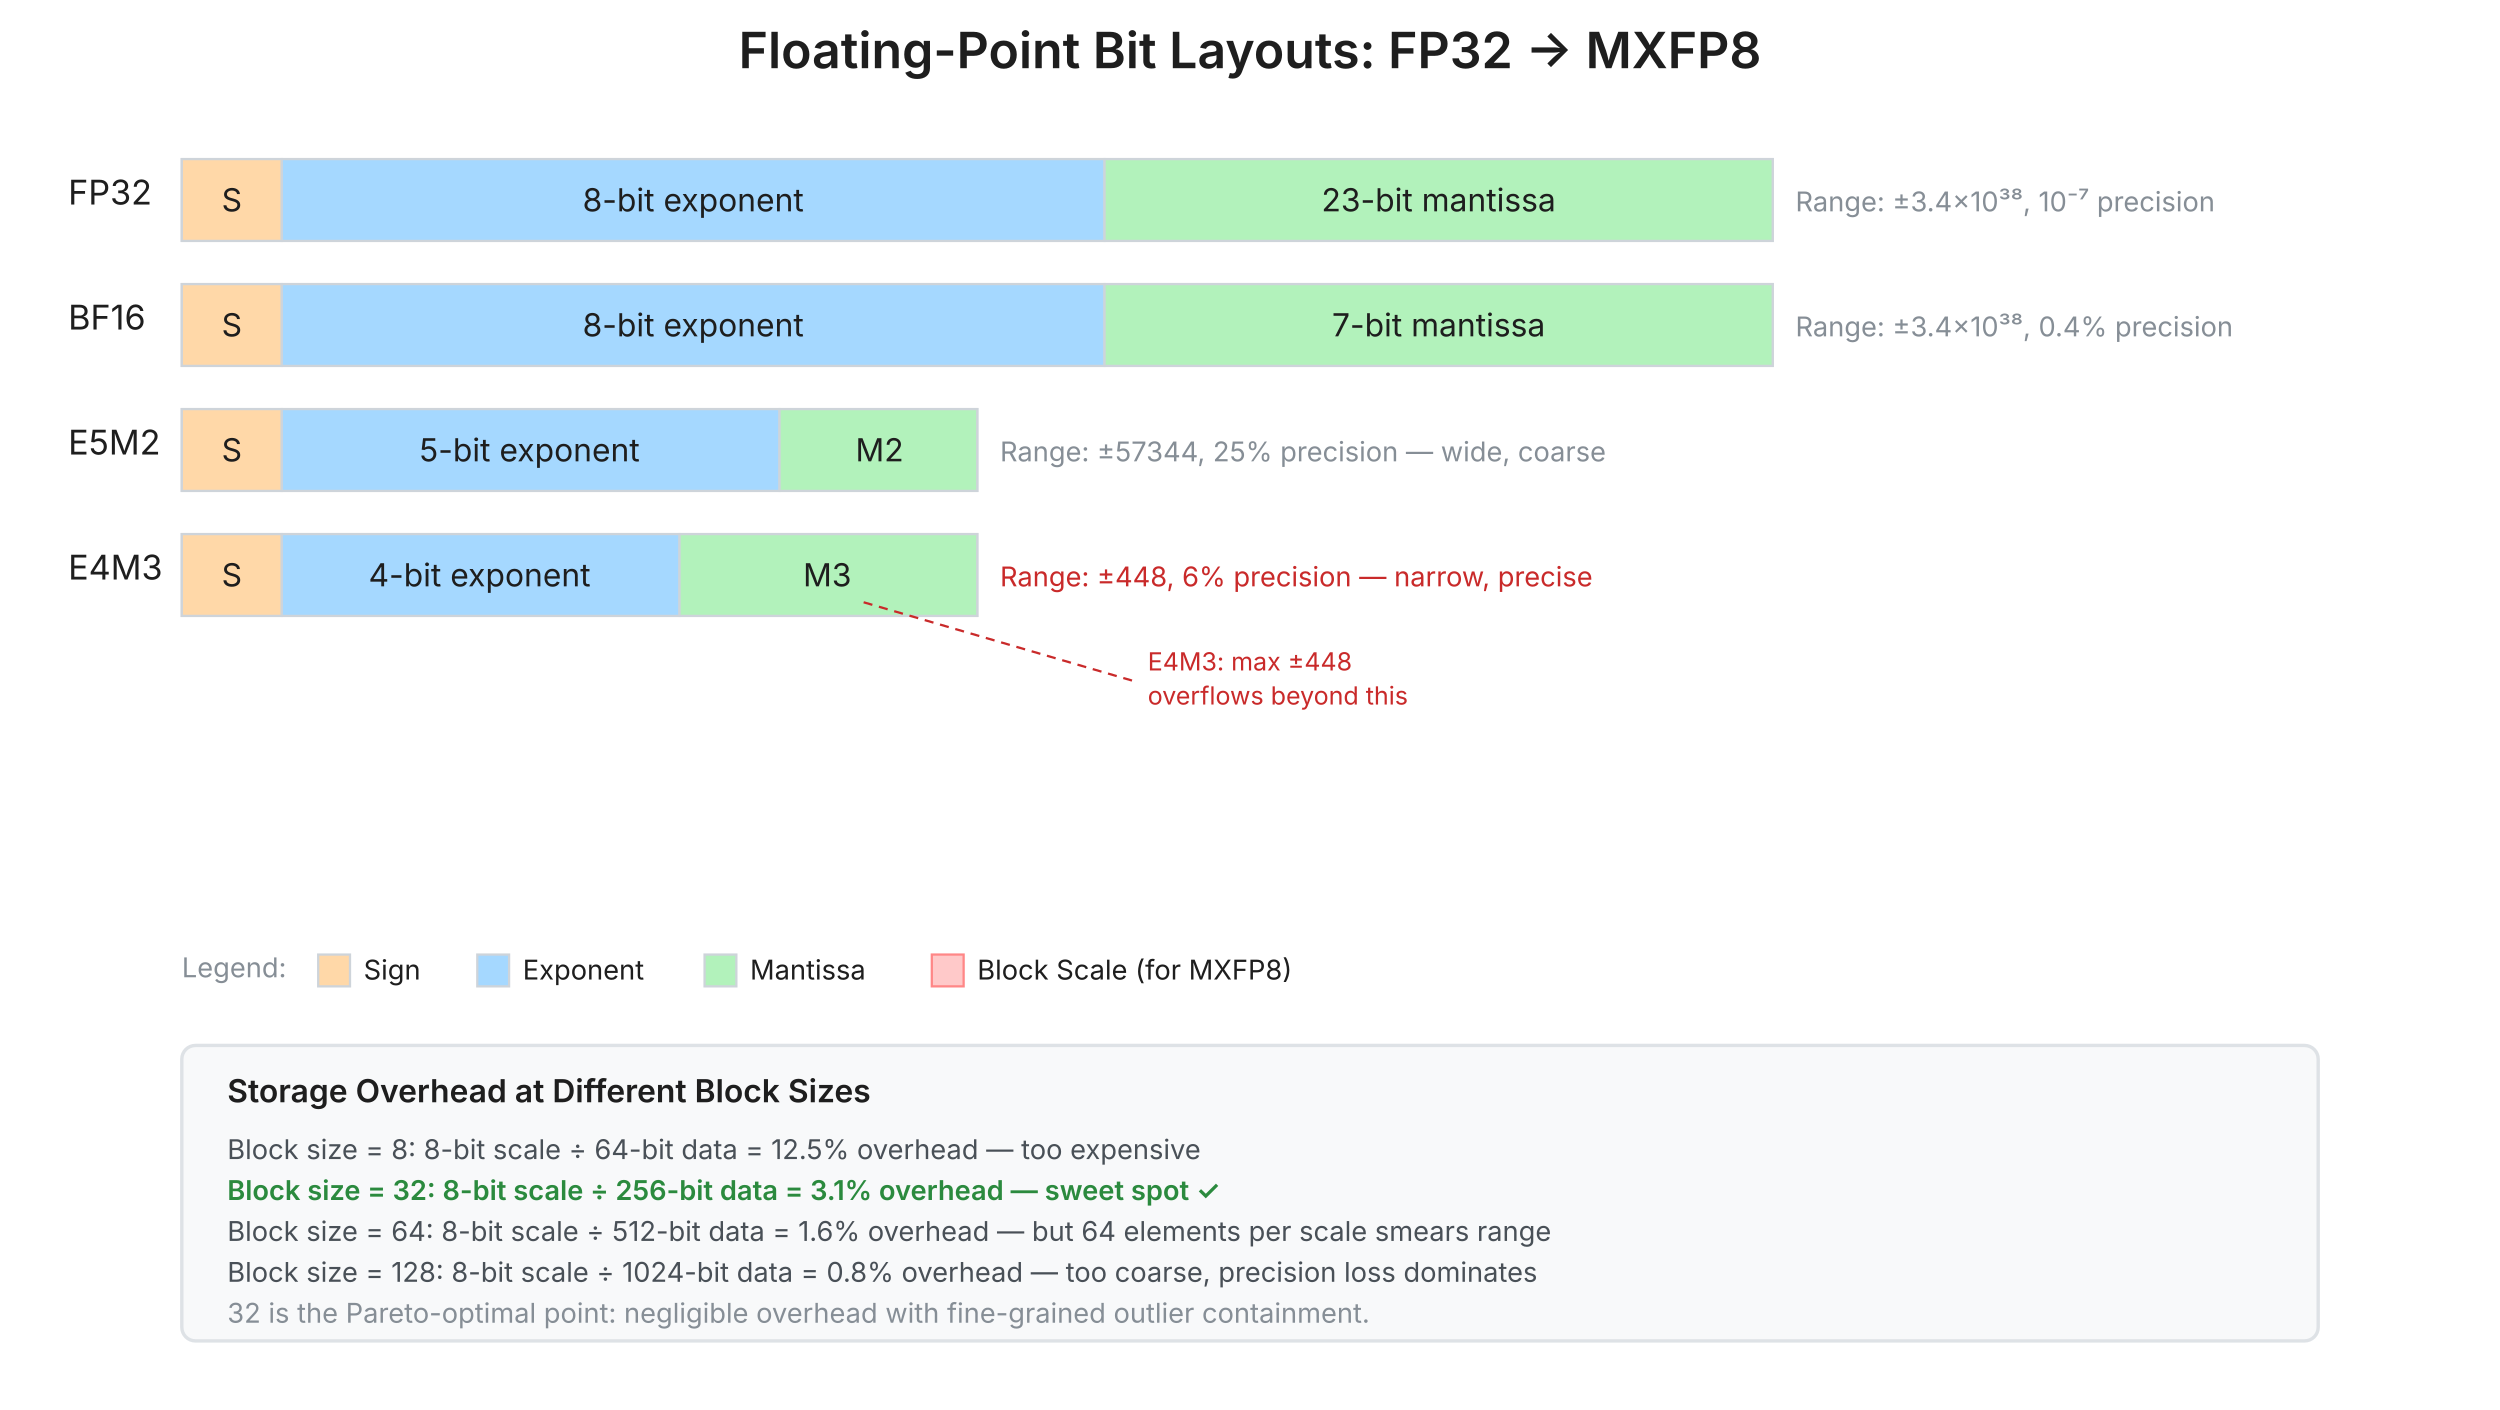
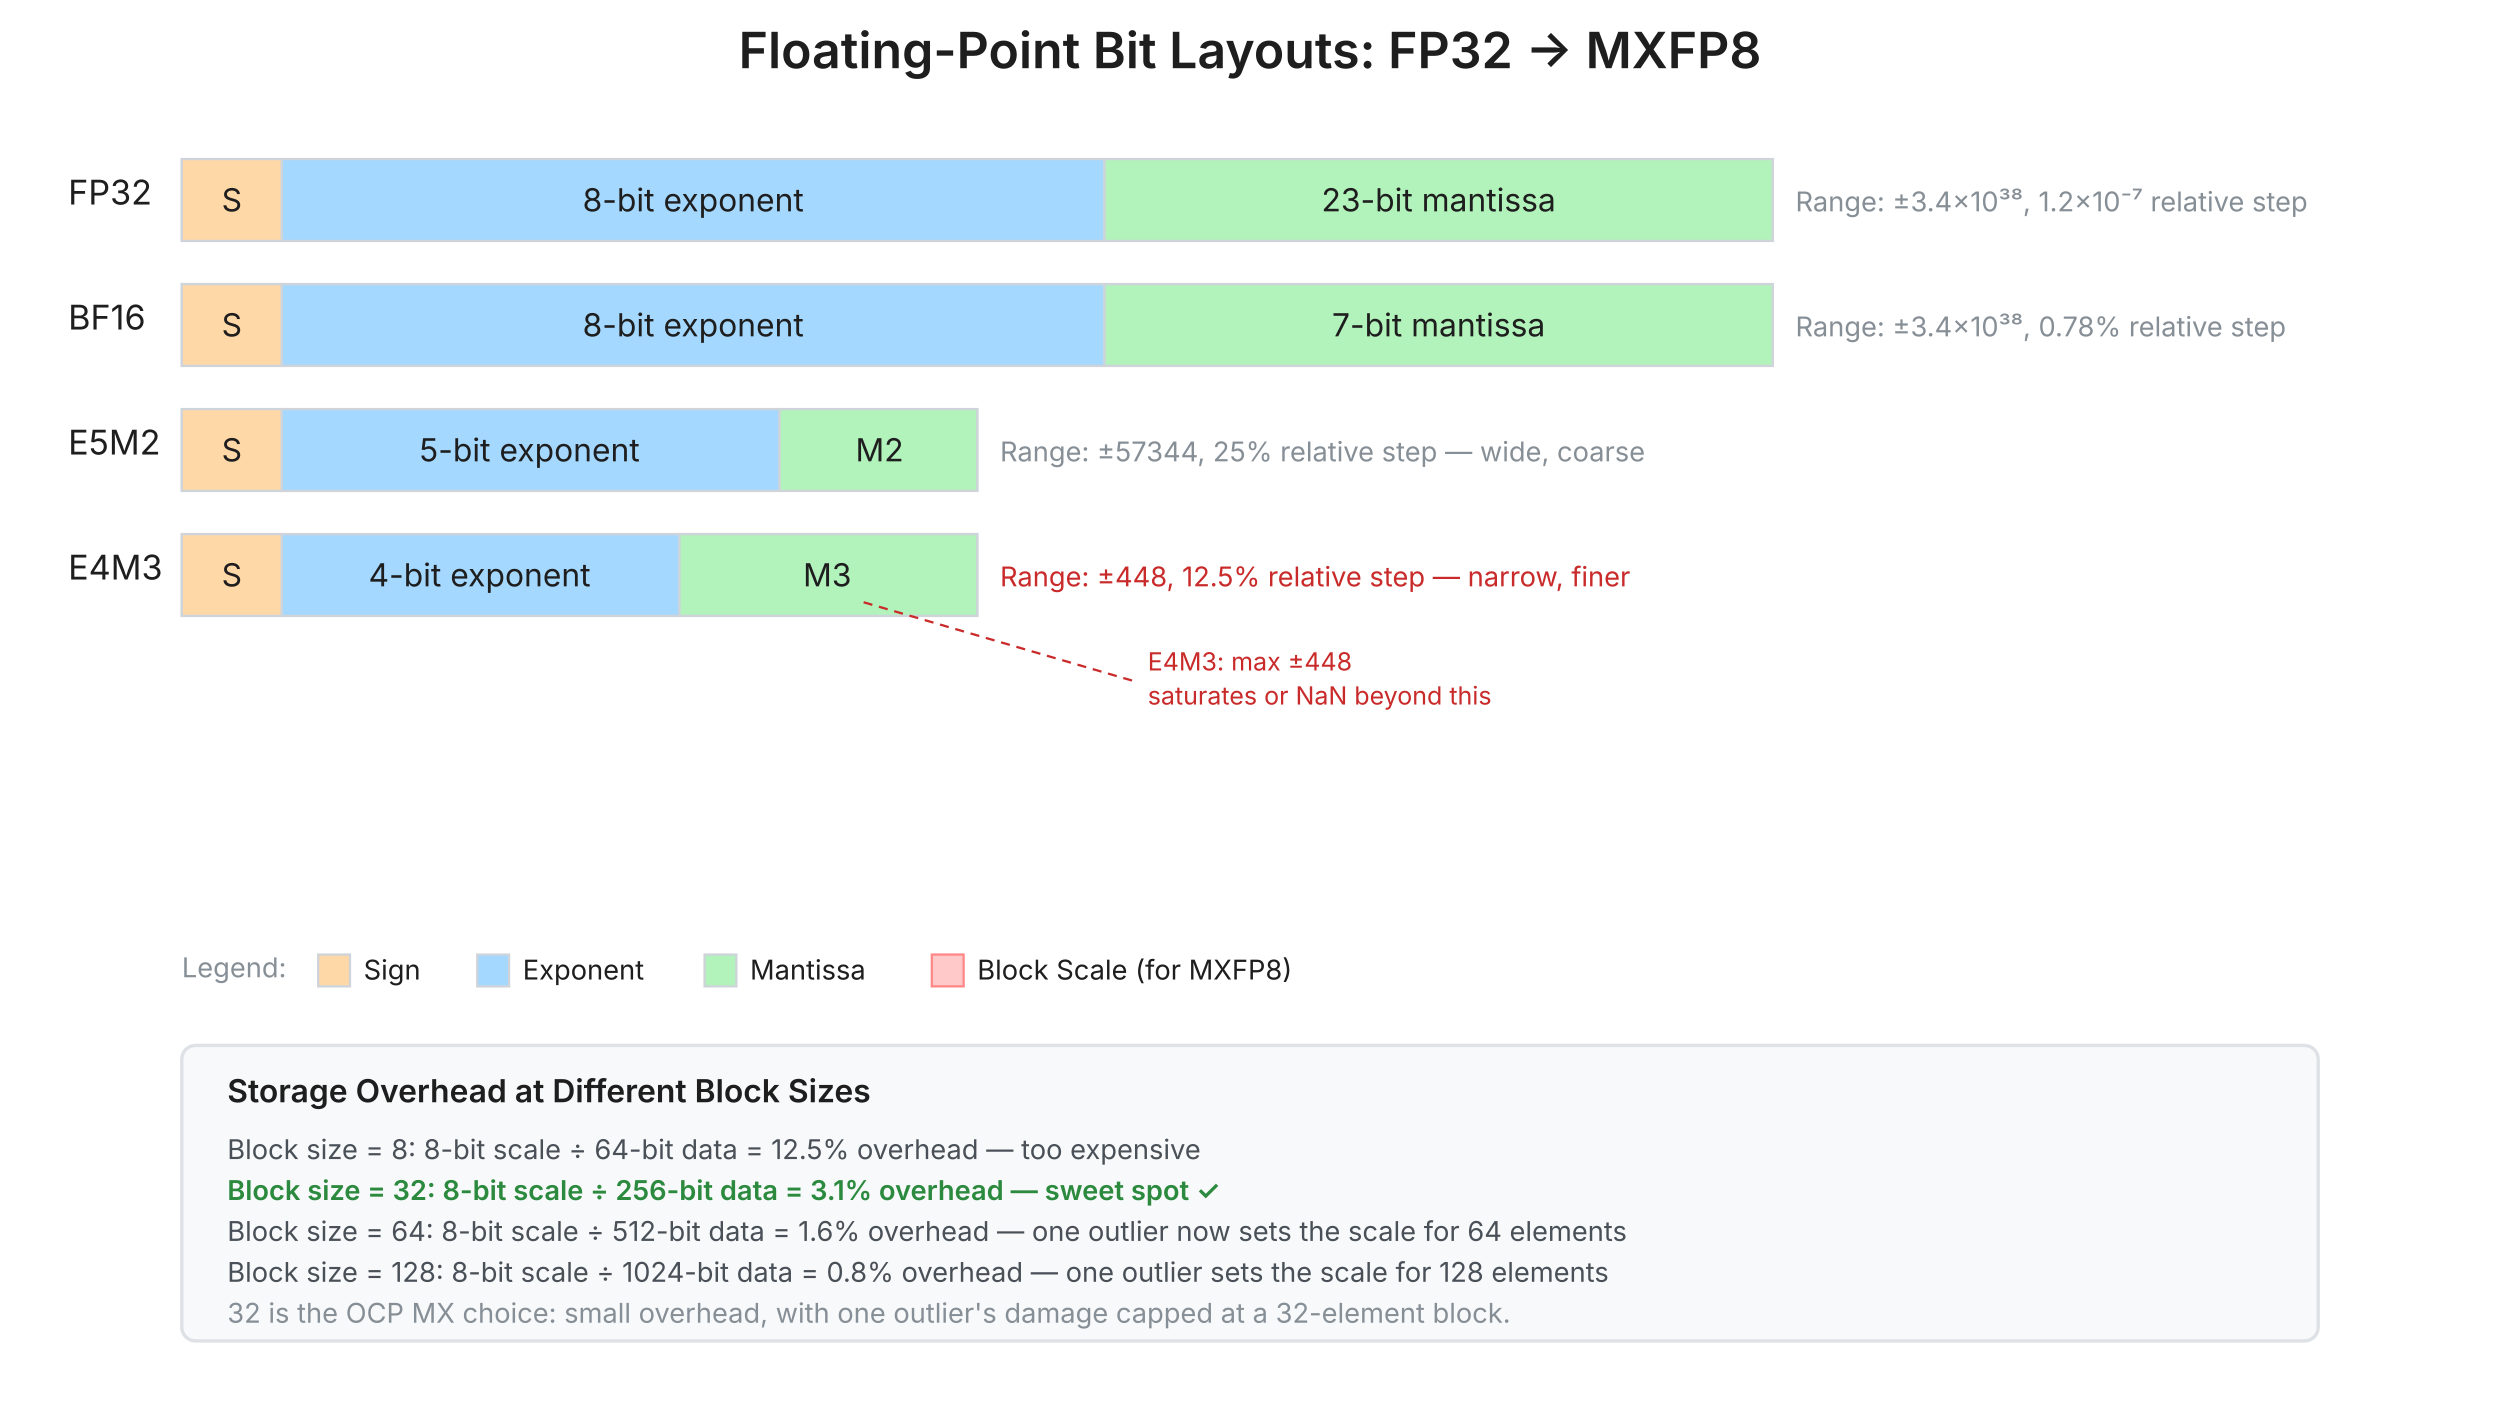
<svg xmlns="http://www.w3.org/2000/svg" viewBox="0 0 1100 620" width="1100" height="620" font-family="system-ui, -apple-system, sans-serif">
  <text x="550" y="30" text-anchor="middle" font-size="22" font-weight="600" fill="#1e1e1e">Floating-Point Bit Layouts: FP32 → MXFP8</text>
  <text x="30" y="90" font-size="15" fill="#1e1e1e">FP32</text>
  <rect x="80" y="70" width="700" height="36" fill="#f1f3f5" stroke="#ced4da" stroke-width="1" />
  <rect x="80" y="70" width="44" height="36" fill="#ffd8a8" stroke="#ced4da" stroke-width="1" />
  <text x="102" y="93" text-anchor="middle" font-size="14" fill="#1e1e1e">S</text>
  <rect x="124" y="70" width="362" height="36" fill="#a5d8ff" stroke="#ced4da" stroke-width="1" />
  <text x="305" y="93" text-anchor="middle" font-size="14" fill="#1e1e1e">8-bit exponent</text>
  <rect x="486" y="70" width="294" height="36" fill="#b2f2bb" stroke="#ced4da" stroke-width="1" />
  <text x="633" y="93" text-anchor="middle" font-size="14" fill="#1e1e1e">23-bit mantissa</text>
-   <text x="790" y="93" font-size="12" fill="#868e96">Range: ±3.4×10³⁸, 10⁻⁷ precision</text>
+   <text x="790" y="93" font-size="12" fill="#868e96">Range: ±3.4×10³⁸, 1.2×10⁻⁷ relative step</text>
  <text x="30" y="145" font-size="15" fill="#1e1e1e">BF16</text>
  <rect x="80" y="125" width="700" height="36" fill="#f1f3f5" stroke="#ced4da" stroke-width="1" />
  <rect x="80" y="125" width="44" height="36" fill="#ffd8a8" stroke="#ced4da" stroke-width="1" />
  <text x="102" y="148" text-anchor="middle" font-size="14" fill="#1e1e1e">S</text>
  <rect x="124" y="125" width="362" height="36" fill="#a5d8ff" stroke="#ced4da" stroke-width="1" />
  <text x="305" y="148" text-anchor="middle" font-size="14" fill="#1e1e1e">8-bit exponent</text>
  <rect x="486" y="125" width="294" height="36" fill="#b2f2bb" stroke="#ced4da" stroke-width="1" />
  <text x="633" y="148" text-anchor="middle" font-size="14" fill="#1e1e1e">7-bit mantissa</text>
-   <text x="790" y="148" font-size="12" fill="#868e96">Range: ±3.4×10³⁸, 0.4% precision</text>
+   <text x="790" y="148" font-size="12" fill="#868e96">Range: ±3.4×10³⁸, 0.78% relative step</text>
  <text x="30" y="200" font-size="15" fill="#1e1e1e">E5M2</text>
  <rect x="80" y="180" width="350" height="36" fill="#f1f3f5" stroke="#ced4da" stroke-width="1" />
  <rect x="80" y="180" width="44" height="36" fill="#ffd8a8" stroke="#ced4da" stroke-width="1" />
  <text x="102" y="203" text-anchor="middle" font-size="14" fill="#1e1e1e">S</text>
  <rect x="124" y="180" width="219" height="36" fill="#a5d8ff" stroke="#ced4da" stroke-width="1" />
  <text x="233" y="203" text-anchor="middle" font-size="14" fill="#1e1e1e">5-bit exponent</text>
  <rect x="343" y="180" width="87" height="36" fill="#b2f2bb" stroke="#ced4da" stroke-width="1" />
  <text x="387" y="203" text-anchor="middle" font-size="14" fill="#1e1e1e">M2</text>
-   <text x="440" y="203" font-size="12" fill="#868e96">Range: ±57344, 25% precision — wide, coarse</text>
+   <text x="440" y="203" font-size="12" fill="#868e96">Range: ±57344, 25% relative step — wide, coarse</text>
  <text x="30" y="255" font-size="15" fill="#1e1e1e">E4M3</text>
  <rect x="80" y="235" width="350" height="36" fill="#f1f3f5" stroke="#ced4da" stroke-width="1" />
  <rect x="80" y="235" width="44" height="36" fill="#ffd8a8" stroke="#ced4da" stroke-width="1" />
  <text x="102" y="258" text-anchor="middle" font-size="14" fill="#1e1e1e">S</text>
  <rect x="124" y="235" width="175" height="36" fill="#a5d8ff" stroke="#ced4da" stroke-width="1" />
  <text x="211" y="258" text-anchor="middle" font-size="14" fill="#1e1e1e">4-bit exponent</text>
  <rect x="299" y="235" width="131" height="36" fill="#b2f2bb" stroke="#ced4da" stroke-width="1" />
  <text x="364" y="258" text-anchor="middle" font-size="14" fill="#1e1e1e">M3</text>
-   <text x="440" y="258" font-size="12" fill="#c92a2a">Range: ±448, 6% precision — narrow, precise</text>
+   <text x="440" y="258" font-size="12" fill="#c92a2a">Range: ±448, 12.5% relative step — narrow, finer</text>
  <line x1="380" y1="265" x2="500" y2="300" stroke="#c92a2a" stroke-width="1" stroke-dasharray="4,3" />
  <text x="505" y="295" font-size="11" fill="#c92a2a">E4M3: max ±448</text>
-   <text x="505" y="310" font-size="11" fill="#c92a2a">overflows beyond this</text>
+   <text x="505" y="310" font-size="11" fill="#c92a2a">saturates or NaN beyond this</text>
  <text x="80" y="430" font-size="12" fill="#868e96">Legend:</text>
  <rect x="140" y="420" width="14" height="14" fill="#ffd8a8" stroke="#ced4da" stroke-width="1" />
  <text x="160" y="431" font-size="12" fill="#1e1e1e">Sign</text>
  <rect x="210" y="420" width="14" height="14" fill="#a5d8ff" stroke="#ced4da" stroke-width="1" />
  <text x="230" y="431" font-size="12" fill="#1e1e1e">Exponent</text>
  <rect x="310" y="420" width="14" height="14" fill="#b2f2bb" stroke="#ced4da" stroke-width="1" />
  <text x="330" y="431" font-size="12" fill="#1e1e1e">Mantissa</text>
  <rect x="410" y="420" width="14" height="14" fill="#ffc9c9" stroke="#ff8787" stroke-width="1" />
  <text x="430" y="431" font-size="12" fill="#1e1e1e">Block Scale (for MXFP8)</text>
  <rect x="80" y="460" width="940" height="130" fill="#f8f9fa" stroke="#dee2e6" stroke-width="1.5" rx="6" />
  <text x="100" y="485" font-size="14" font-weight="600" fill="#1e1e1e">Storage Overhead at Different Block Sizes</text>
  <text x="100" y="510" font-size="12" fill="#495057">Block size = 8:    8-bit scale ÷ 64-bit data  = 12.5% overhead — too expensive</text>
  <text x="100" y="528" font-size="12" fill="#2b8a3e" font-weight="600">Block size = 32:   8-bit scale ÷ 256-bit data = 3.1% overhead — sweet spot ✓</text>
-   <text x="100" y="546" font-size="12" fill="#495057">Block size = 64:   8-bit scale ÷ 512-bit data = 1.6% overhead — but 64 elements per scale smears range</text>
-   <text x="100" y="564" font-size="12" fill="#495057">Block size = 128:  8-bit scale ÷ 1024-bit data = 0.8% overhead — too coarse, precision loss dominates</text>
-   <text x="100" y="582" font-size="12" fill="#868e96">32 is the Pareto-optimal point: negligible overhead with fine-grained outlier containment.</text>
+   <text x="100" y="546" font-size="12" fill="#495057">Block size = 64:   8-bit scale ÷ 512-bit data = 1.6% overhead — one outlier now sets the scale for 64 elements</text>
+   <text x="100" y="564" font-size="12" fill="#495057">Block size = 128:  8-bit scale ÷ 1024-bit data = 0.8% overhead — one outlier sets the scale for 128 elements</text>
+   <text x="100" y="582" font-size="12" fill="#868e96">32 is the OCP MX choice: small overhead, with one outlier's damage capped at a 32-element block.</text>
</svg>
